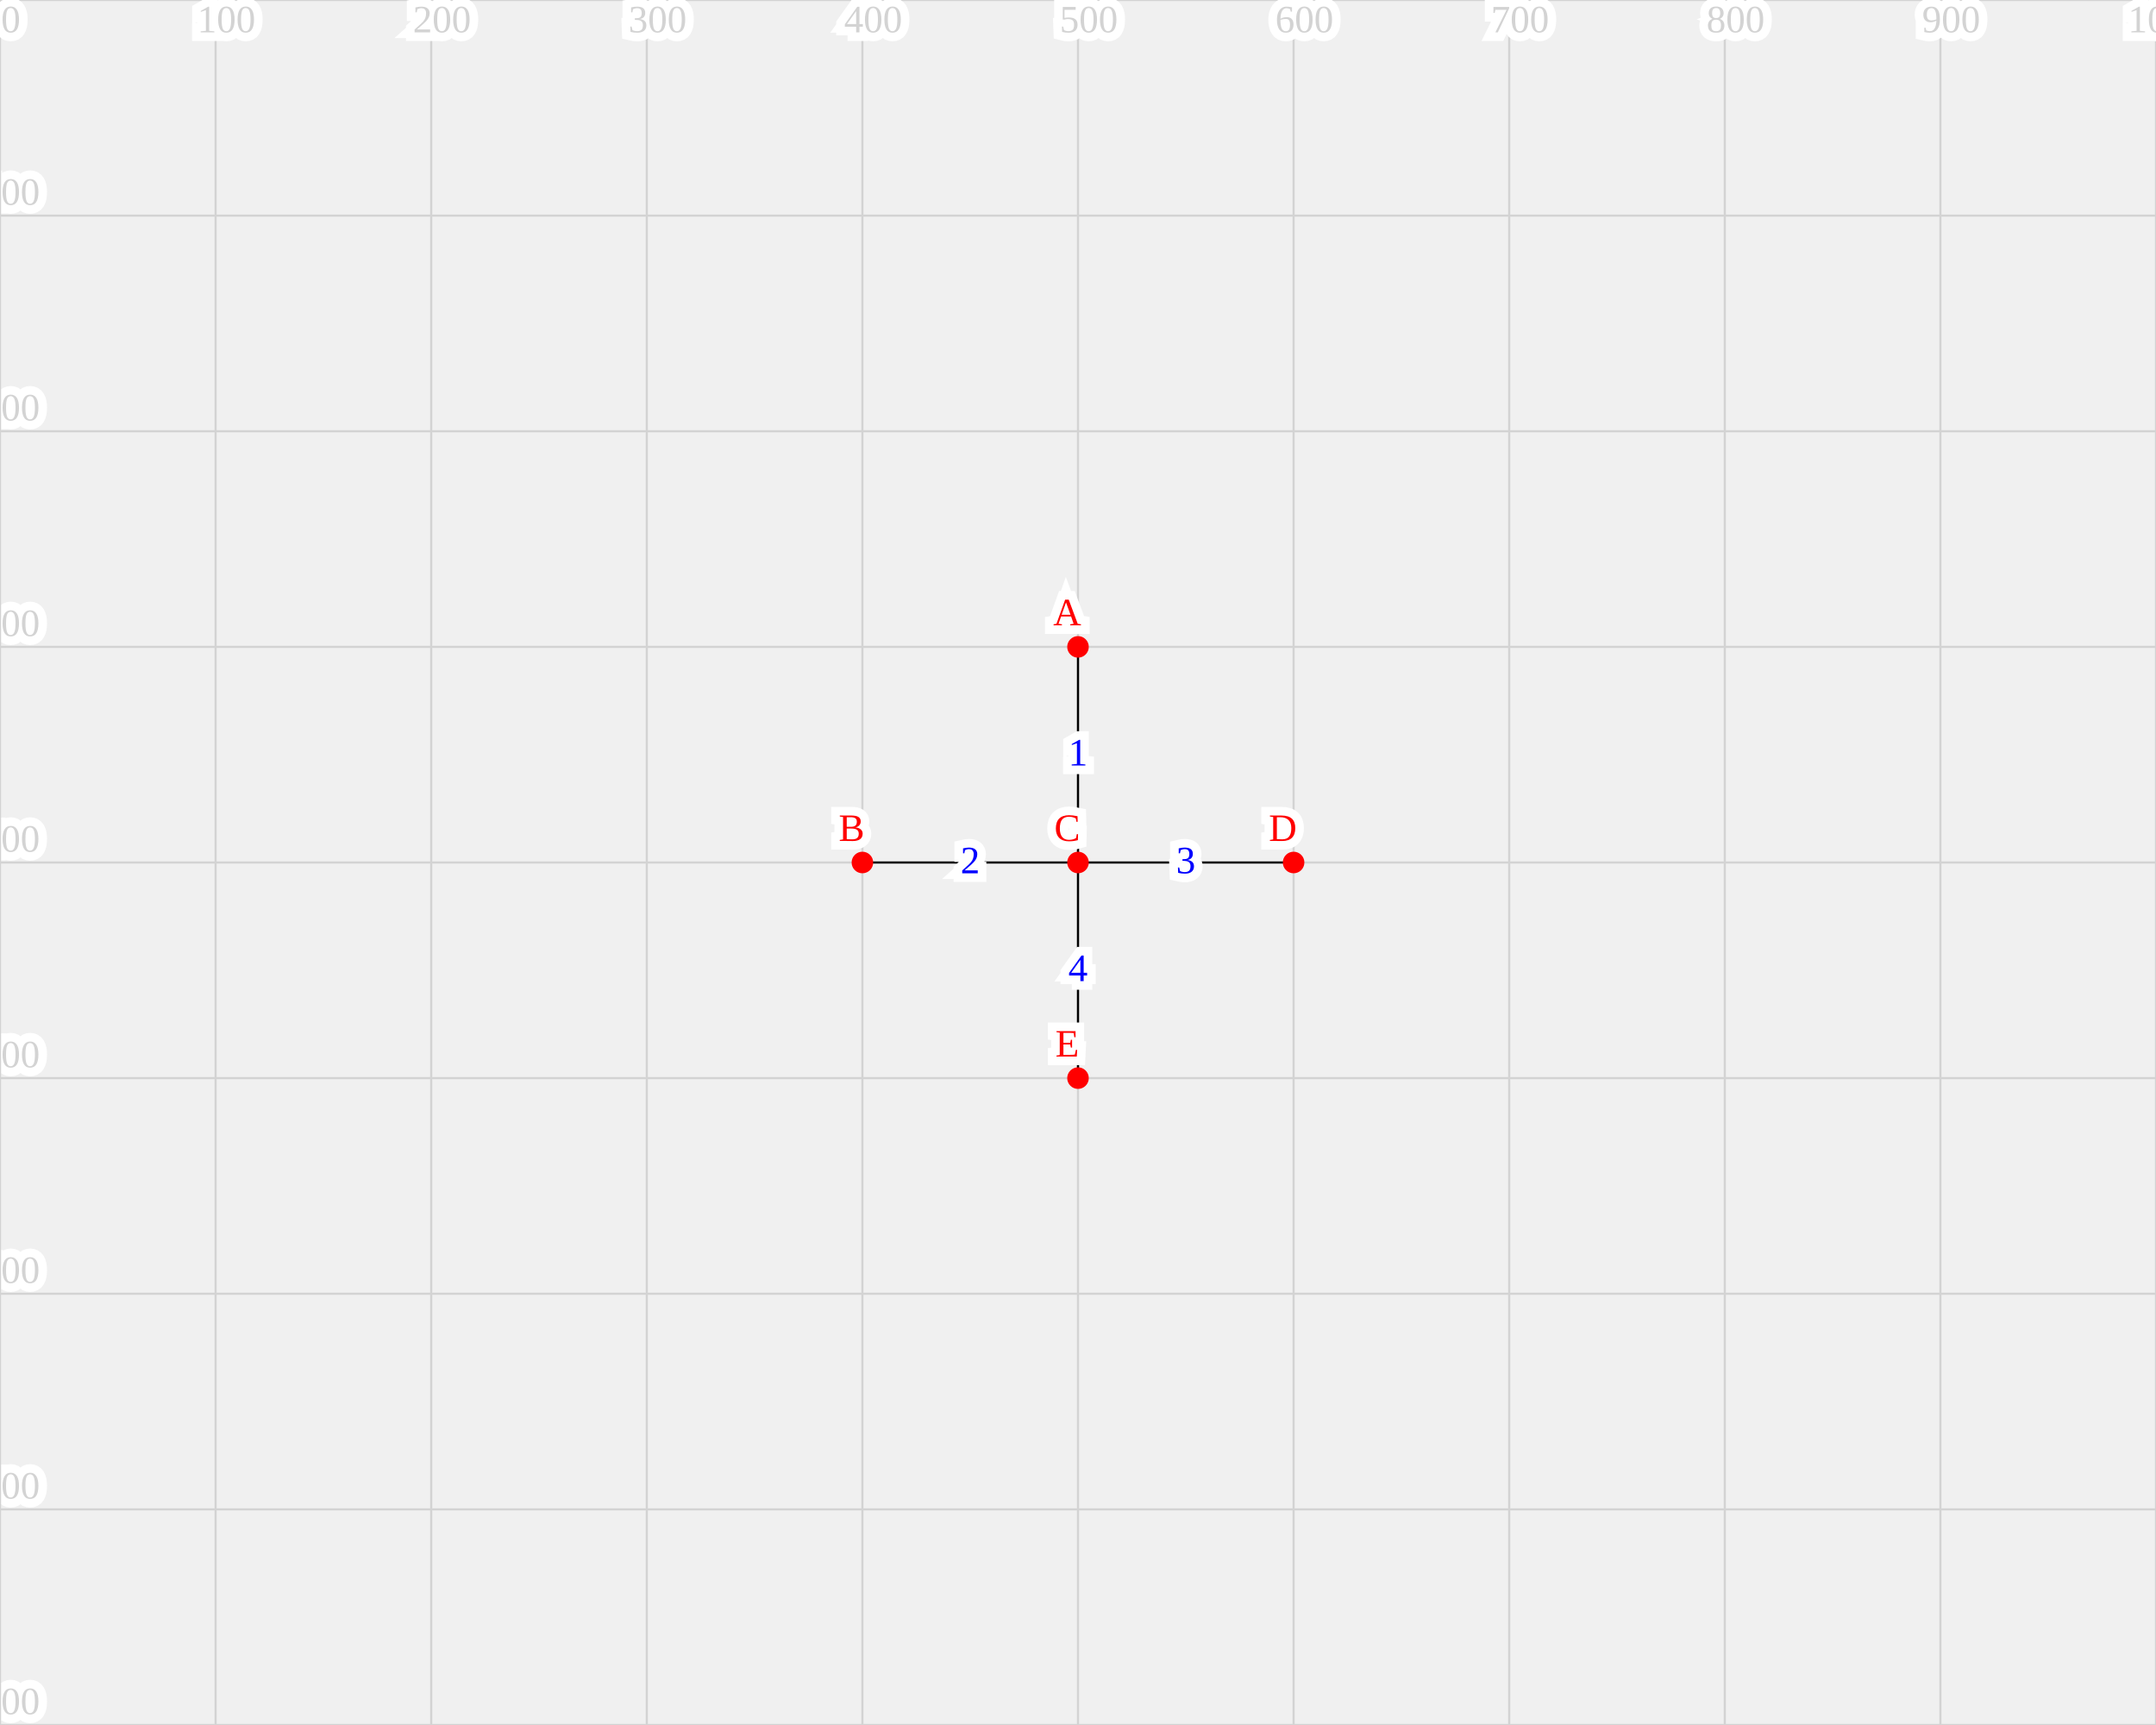
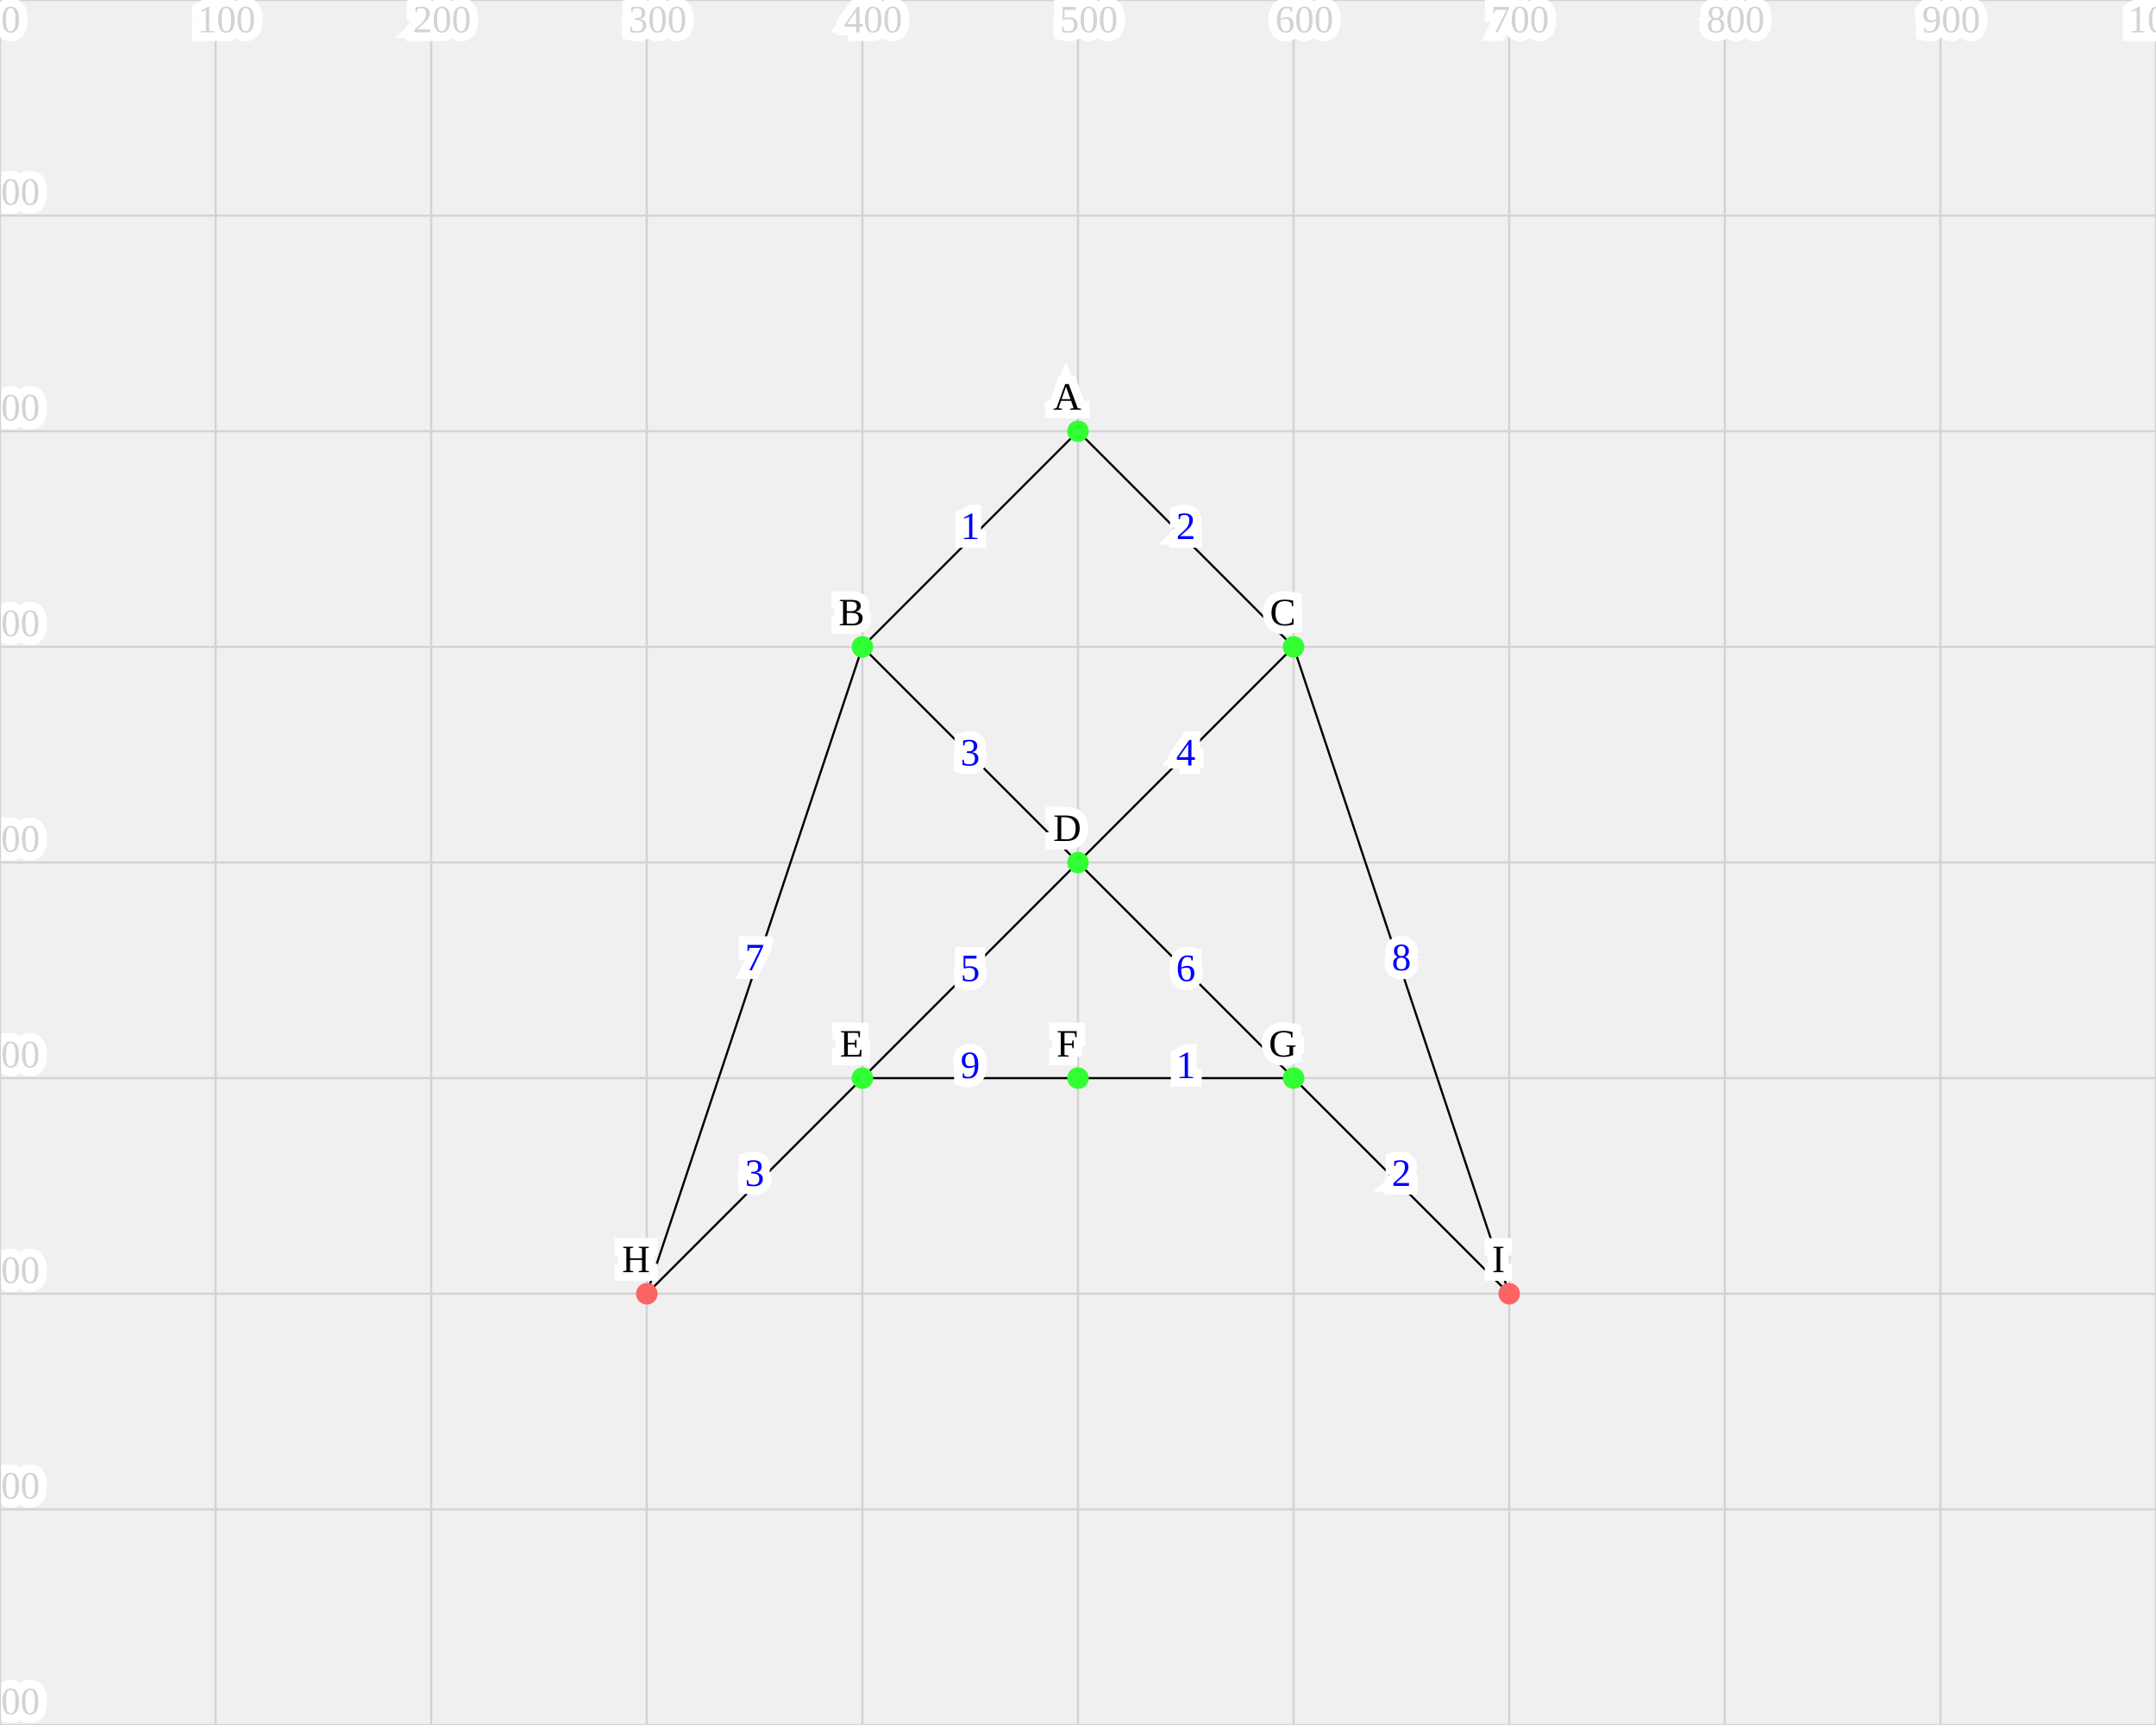
<svg xmlns="http://www.w3.org/2000/svg" version="1.1" width="1000" height="800">
  <line x1="0" y1="0" x2="1000" y2="0" stroke="lightgrey" />
  <text x="5" y="-5" stroke="#ffffff" stroke-opacity="1" font-size="18px" stroke-width="8" text-anchor="middle">0</text>
  <text x="5" y="-5" fill="lightgrey" font-size="18px" text-anchor="middle">0</text>
  <line x1="0" y1="100" x2="1000" y2="100" stroke="lightgrey" />
  <text x="5" y="95" stroke="#ffffff" stroke-opacity="1" font-size="18px" stroke-width="8" text-anchor="middle">100</text>
  <text x="5" y="95" fill="lightgrey" font-size="18px" text-anchor="middle">100</text>
  <line x1="0" y1="200" x2="1000" y2="200" stroke="lightgrey" />
  <text x="5" y="195" stroke="#ffffff" stroke-opacity="1" font-size="18px" stroke-width="8" text-anchor="middle">200</text>
  <text x="5" y="195" fill="lightgrey" font-size="18px" text-anchor="middle">200</text>
  <line x1="0" y1="300" x2="1000" y2="300" stroke="lightgrey" />
  <text x="5" y="295" stroke="#ffffff" stroke-opacity="1" font-size="18px" stroke-width="8" text-anchor="middle">300</text>
  <text x="5" y="295" fill="lightgrey" font-size="18px" text-anchor="middle">300</text>
  <line x1="0" y1="400" x2="1000" y2="400" stroke="lightgrey" />
  <text x="5" y="395" stroke="#ffffff" stroke-opacity="1" font-size="18px" stroke-width="8" text-anchor="middle">400</text>
  <text x="5" y="395" fill="lightgrey" font-size="18px" text-anchor="middle">400</text>
  <line x1="0" y1="500" x2="1000" y2="500" stroke="lightgrey" />
  <text x="5" y="495" stroke="#ffffff" stroke-opacity="1" font-size="18px" stroke-width="8" text-anchor="middle">500</text>
  <text x="5" y="495" fill="lightgrey" font-size="18px" text-anchor="middle">500</text>
  <line x1="0" y1="600" x2="1000" y2="600" stroke="lightgrey" />
  <text x="5" y="595" stroke="#ffffff" stroke-opacity="1" font-size="18px" stroke-width="8" text-anchor="middle">600</text>
  <text x="5" y="595" fill="lightgrey" font-size="18px" text-anchor="middle">600</text>
  <line x1="0" y1="700" x2="1000" y2="700" stroke="lightgrey" />
  <text x="5" y="695" stroke="#ffffff" stroke-opacity="1" font-size="18px" stroke-width="8" text-anchor="middle">700</text>
  <text x="5" y="695" fill="lightgrey" font-size="18px" text-anchor="middle">700</text>
  <line x1="0" y1="800" x2="1000" y2="800" stroke="lightgrey" />
  <text x="5" y="795" stroke="#ffffff" stroke-opacity="1" font-size="18px" stroke-width="8" text-anchor="middle">800</text>
  <text x="5" y="795" fill="lightgrey" font-size="18px" text-anchor="middle">800</text>
  <line x1="0" y1="0" x2="0" y2="800" stroke="lightgrey" />
  <text x="5" y="15" stroke="#ffffff" stroke-opacity="1" font-size="18px" stroke-width="8" text-anchor="middle">0</text>
  <text x="5" y="15" fill="lightgrey" font-size="18px" text-anchor="middle">0</text>
  <line x1="100" y1="0" x2="100" y2="800" stroke="lightgrey" />
  <text x="105" y="15" stroke="#ffffff" stroke-opacity="1" font-size="18px" stroke-width="8" text-anchor="middle">100</text>
  <text x="105" y="15" fill="lightgrey" font-size="18px" text-anchor="middle">100</text>
  <line x1="200" y1="0" x2="200" y2="800" stroke="lightgrey" />
  <text x="205" y="15" stroke="#ffffff" stroke-opacity="1" font-size="18px" stroke-width="8" text-anchor="middle">200</text>
  <text x="205" y="15" fill="lightgrey" font-size="18px" text-anchor="middle">200</text>
  <line x1="300" y1="0" x2="300" y2="800" stroke="lightgrey" />
  <text x="305" y="15" stroke="#ffffff" stroke-opacity="1" font-size="18px" stroke-width="8" text-anchor="middle">300</text>
  <text x="305" y="15" fill="lightgrey" font-size="18px" text-anchor="middle">300</text>
  <line x1="400" y1="0" x2="400" y2="800" stroke="lightgrey" />
  <text x="405" y="15" stroke="#ffffff" stroke-opacity="1" font-size="18px" stroke-width="8" text-anchor="middle">400</text>
  <text x="405" y="15" fill="lightgrey" font-size="18px" text-anchor="middle">400</text>
  <line x1="500" y1="0" x2="500" y2="800" stroke="lightgrey" />
  <text x="505" y="15" stroke="#ffffff" stroke-opacity="1" font-size="18px" stroke-width="8" text-anchor="middle">500</text>
  <text x="505" y="15" fill="lightgrey" font-size="18px" text-anchor="middle">500</text>
  <line x1="600" y1="0" x2="600" y2="800" stroke="lightgrey" />
  <text x="605" y="15" stroke="#ffffff" stroke-opacity="1" font-size="18px" stroke-width="8" text-anchor="middle">600</text>
  <text x="605" y="15" fill="lightgrey" font-size="18px" text-anchor="middle">600</text>
  <line x1="700" y1="0" x2="700" y2="800" stroke="lightgrey" />
  <text x="705" y="15" stroke="#ffffff" stroke-opacity="1" font-size="18px" stroke-width="8" text-anchor="middle">700</text>
  <text x="705" y="15" fill="lightgrey" font-size="18px" text-anchor="middle">700</text>
  <line x1="800" y1="0" x2="800" y2="800" stroke="lightgrey" />
  <text x="805" y="15" stroke="#ffffff" stroke-opacity="1" font-size="18px" stroke-width="8" text-anchor="middle">800</text>
  <text x="805" y="15" fill="lightgrey" font-size="18px" text-anchor="middle">800</text>
  <line x1="900" y1="0" x2="900" y2="800" stroke="lightgrey" />
  <text x="905" y="15" stroke="#ffffff" stroke-opacity="1" font-size="18px" stroke-width="8" text-anchor="middle">900</text>
  <text x="905" y="15" fill="lightgrey" font-size="18px" text-anchor="middle">900</text>
  <line x1="1000" y1="0" x2="1000" y2="800" stroke="lightgrey" />
  <text x="1005" y="15" stroke="#ffffff" stroke-opacity="1" font-size="18px" stroke-width="8" text-anchor="middle">1000</text>
  <text x="1005" y="15" fill="lightgrey" font-size="18px" text-anchor="middle">1000</text>
-   <line x1="500" y1="400" x2="500" y2="300" stroke="black" />
-   <text x="500" y="355" stroke="#ffffff" stroke-opacity="1" font-size="18px" stroke-width="8" text-anchor="middle">1</text>
-   <text x="500" y="355" fill="blue" font-size="18px" text-anchor="middle">1</text>
-   <line x1="500" y1="400" x2="400" y2="400" stroke="black" />
-   <text x="450" y="405" stroke="#ffffff" stroke-opacity="1" font-size="18px" stroke-width="8" text-anchor="middle">2</text>
-   <text x="450" y="405" fill="blue" font-size="18px" text-anchor="middle">2</text>
-   <line x1="500" y1="400" x2="600" y2="400" stroke="black" />
-   <text x="550" y="405" stroke="#ffffff" stroke-opacity="1" font-size="18px" stroke-width="8" text-anchor="middle">3</text>
-   <text x="550" y="405" fill="blue" font-size="18px" text-anchor="middle">3</text>
-   <line x1="500" y1="400" x2="500" y2="500" stroke="black" />
-   <text x="500" y="455" stroke="#ffffff" stroke-opacity="1" font-size="18px" stroke-width="8" text-anchor="middle">4</text>
-   <text x="500" y="455" fill="blue" font-size="18px" text-anchor="middle">4</text>
-   <circle cx="500" cy="300" r="5" fill="red" />
-   <text x="495" y="290" stroke="#ffffff" stroke-opacity="1" font-size="18px" stroke-width="8" text-anchor="middle">A</text>
-   <text x="495" y="290" fill="red" font-size="18px" text-anchor="middle">A</text>
-   <circle cx="400" cy="400" r="5" fill="red" />
-   <text x="395" y="390" stroke="#ffffff" stroke-opacity="1" font-size="18px" stroke-width="8" text-anchor="middle">B</text>
-   <text x="395" y="390" fill="red" font-size="18px" text-anchor="middle">B</text>
-   <circle cx="500" cy="400" r="5" fill="red" />
-   <text x="495" y="390" stroke="#ffffff" stroke-opacity="1" font-size="18px" stroke-width="8" text-anchor="middle">C</text>
-   <text x="495" y="390" fill="red" font-size="18px" text-anchor="middle">C</text>
-   <circle cx="600" cy="400" r="5" fill="red" />
-   <text x="595" y="390" stroke="#ffffff" stroke-opacity="1" font-size="18px" stroke-width="8" text-anchor="middle">D</text>
-   <text x="595" y="390" fill="red" font-size="18px" text-anchor="middle">D</text>
-   <circle cx="500" cy="500" r="5" fill="red" />
-   <text x="495" y="490" stroke="#ffffff" stroke-opacity="1" font-size="18px" stroke-width="8" text-anchor="middle">E</text>
-   <text x="495" y="490" fill="red" font-size="18px" text-anchor="middle">E</text>
+   <line x1="500" y1="200" x2="400" y2="300" stroke="black" />
+   <text x="450" y="250" stroke="#ffffff" stroke-opacity="1" font-size="18px" stroke-width="8" text-anchor="middle">1</text>
+   <text x="450" y="250" fill="blue" font-size="18px" text-anchor="middle">1</text>
+   <line x1="500" y1="200" x2="600" y2="300" stroke="black" />
+   <text x="550" y="250" stroke="#ffffff" stroke-opacity="1" font-size="18px" stroke-width="8" text-anchor="middle">2</text>
+   <text x="550" y="250" fill="blue" font-size="18px" text-anchor="middle">2</text>
+   <line x1="500" y1="400" x2="400" y2="300" stroke="black" />
+   <text x="450" y="355" stroke="#ffffff" stroke-opacity="1" font-size="18px" stroke-width="8" text-anchor="middle">3</text>
+   <text x="450" y="355" fill="blue" font-size="18px" text-anchor="middle">3</text>
+   <line x1="500" y1="400" x2="600" y2="300" stroke="black" />
+   <text x="550" y="355" stroke="#ffffff" stroke-opacity="1" font-size="18px" stroke-width="8" text-anchor="middle">4</text>
+   <text x="550" y="355" fill="blue" font-size="18px" text-anchor="middle">4</text>
+   <line x1="500" y1="400" x2="400" y2="500" stroke="black" />
+   <text x="450" y="455" stroke="#ffffff" stroke-opacity="1" font-size="18px" stroke-width="8" text-anchor="middle">5</text>
+   <text x="450" y="455" fill="blue" font-size="18px" text-anchor="middle">5</text>
+   <line x1="500" y1="400" x2="600" y2="500" stroke="black" />
+   <text x="550" y="455" stroke="#ffffff" stroke-opacity="1" font-size="18px" stroke-width="8" text-anchor="middle">6</text>
+   <text x="550" y="455" fill="blue" font-size="18px" text-anchor="middle">6</text>
+   <line x1="400" y1="300" x2="300" y2="600" stroke="black" />
+   <text x="350" y="450" stroke="#ffffff" stroke-opacity="1" font-size="18px" stroke-width="8" text-anchor="middle">7</text>
+   <text x="350" y="450" fill="blue" font-size="18px" text-anchor="middle">7</text>
+   <line x1="600" y1="300" x2="700" y2="600" stroke="black" />
+   <text x="650" y="450" stroke="#ffffff" stroke-opacity="1" font-size="18px" stroke-width="8" text-anchor="middle">8</text>
+   <text x="650" y="450" fill="blue" font-size="18px" text-anchor="middle">8</text>
+   <line x1="400" y1="500" x2="500" y2="500" stroke="black" />
+   <text x="450" y="500" stroke="#ffffff" stroke-opacity="1" font-size="18px" stroke-width="8" text-anchor="middle">9</text>
+   <text x="450" y="500" fill="blue" font-size="18px" text-anchor="middle">9</text>
+   <line x1="500" y1="500" x2="600" y2="500" stroke="black" />
+   <text x="550" y="500" stroke="#ffffff" stroke-opacity="1" font-size="18px" stroke-width="8" text-anchor="middle">1</text>
+   <text x="550" y="500" fill="blue" font-size="18px" text-anchor="middle">1</text>
+   <line x1="600" y1="500" x2="700" y2="600" stroke="black" />
+   <text x="650" y="550" stroke="#ffffff" stroke-opacity="1" font-size="18px" stroke-width="8" text-anchor="middle">2</text>
+   <text x="650" y="550" fill="blue" font-size="18px" text-anchor="middle">2</text>
+   <line x1="400" y1="500" x2="300" y2="600" stroke="black" />
+   <text x="350" y="550" stroke="#ffffff" stroke-opacity="1" font-size="18px" stroke-width="8" text-anchor="middle">3</text>
+   <text x="350" y="550" fill="blue" font-size="18px" text-anchor="middle">3</text>
+   <circle cx="500" cy="200" r="5" fill="rgb(50,293,50)" />
+   <text x="495" y="190" stroke="#ffffff" stroke-opacity="1" font-size="18px" stroke-width="8" text-anchor="middle">A</text>
+   <text x="495" y="190" fill="balck" font-size="18px" text-anchor="middle">A</text>
+   <circle cx="400" cy="300" r="5" fill="rgb(50,305,50)" />
+   <text x="395" y="290" stroke="#ffffff" stroke-opacity="1" font-size="18px" stroke-width="8" text-anchor="middle">B</text>
+   <text x="395" y="290" fill="balck" font-size="18px" text-anchor="middle">B</text>
+   <circle cx="600" cy="300" r="5" fill="rgb(50,286,50)" />
+   <text x="595" y="290" stroke="#ffffff" stroke-opacity="1" font-size="18px" stroke-width="8" text-anchor="middle">C</text>
+   <text x="595" y="290" fill="balck" font-size="18px" text-anchor="middle">C</text>
+   <circle cx="500" cy="400" r="5" fill="rgb(50,340,50)" />
+   <text x="495" y="390" stroke="#ffffff" stroke-opacity="1" font-size="18px" stroke-width="8" text-anchor="middle">D</text>
+   <text x="495" y="390" fill="black" font-size="18px" text-anchor="middle">D</text>
+   <circle cx="400" cy="500" r="5" fill="rgb(50,261,50)" />
+   <text x="395" y="490" stroke="#ffffff" stroke-opacity="1" font-size="18px" stroke-width="8" text-anchor="middle">E</text>
+   <text x="395" y="490" fill="balck" font-size="18px" text-anchor="middle">E</text>
+   <circle cx="500" cy="500" r="5" fill="rgb(50,264,50)" />
+   <text x="495" y="490" stroke="#ffffff" stroke-opacity="1" font-size="18px" stroke-width="8" text-anchor="middle">F</text>
+   <text x="495" y="490" fill="balck" font-size="18px" text-anchor="middle">F</text>
+   <circle cx="600" cy="500" r="5" fill="rgb(50,273,50)" />
+   <text x="595" y="490" stroke="#ffffff" stroke-opacity="1" font-size="18px" stroke-width="8" text-anchor="middle">G</text>
+   <text x="595" y="490" fill="balck" font-size="18px" text-anchor="middle">G</text>
+   <circle cx="300" cy="600" r="5" fill="rgb(250,100,100)" />
+   <text x="295" y="590" stroke="#ffffff" stroke-opacity="1" font-size="18px" stroke-width="8" text-anchor="middle">H</text>
+   <text x="295" y="590" fill="balck" font-size="18px" text-anchor="middle">H</text>
+   <circle cx="700" cy="600" r="5" fill="rgb(266,100,100)" />
+   <text x="695" y="590" stroke="#ffffff" stroke-opacity="1" font-size="18px" stroke-width="8" text-anchor="middle">I</text>
+   <text x="695" y="590" fill="balck" font-size="18px" text-anchor="middle">I</text>
</svg>
